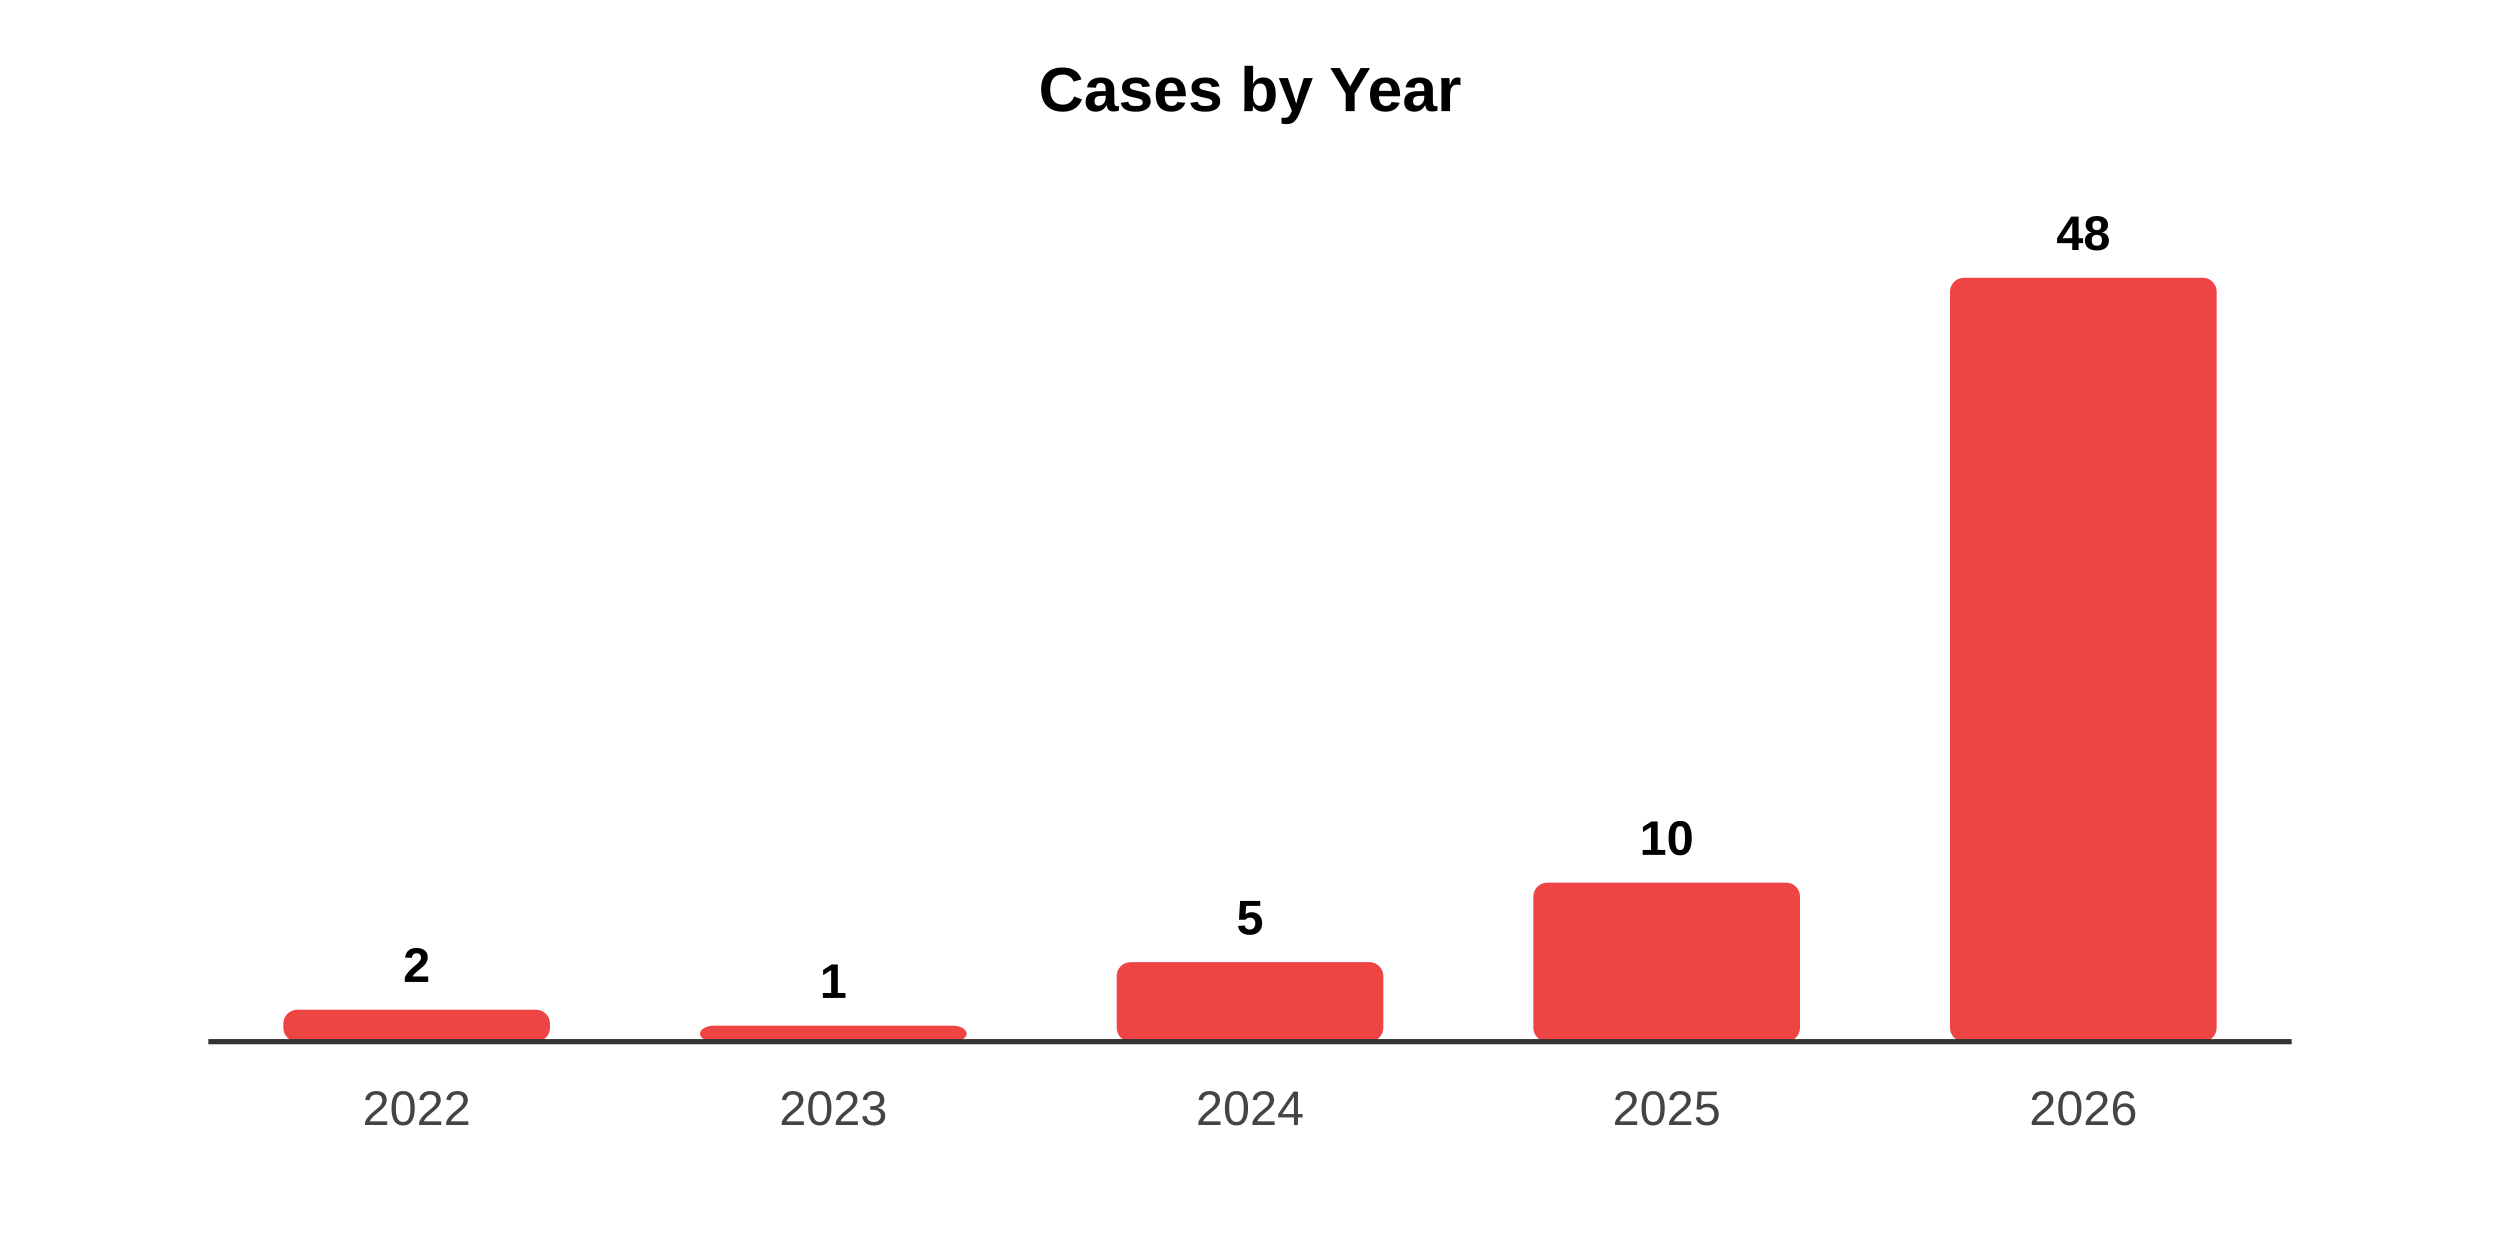
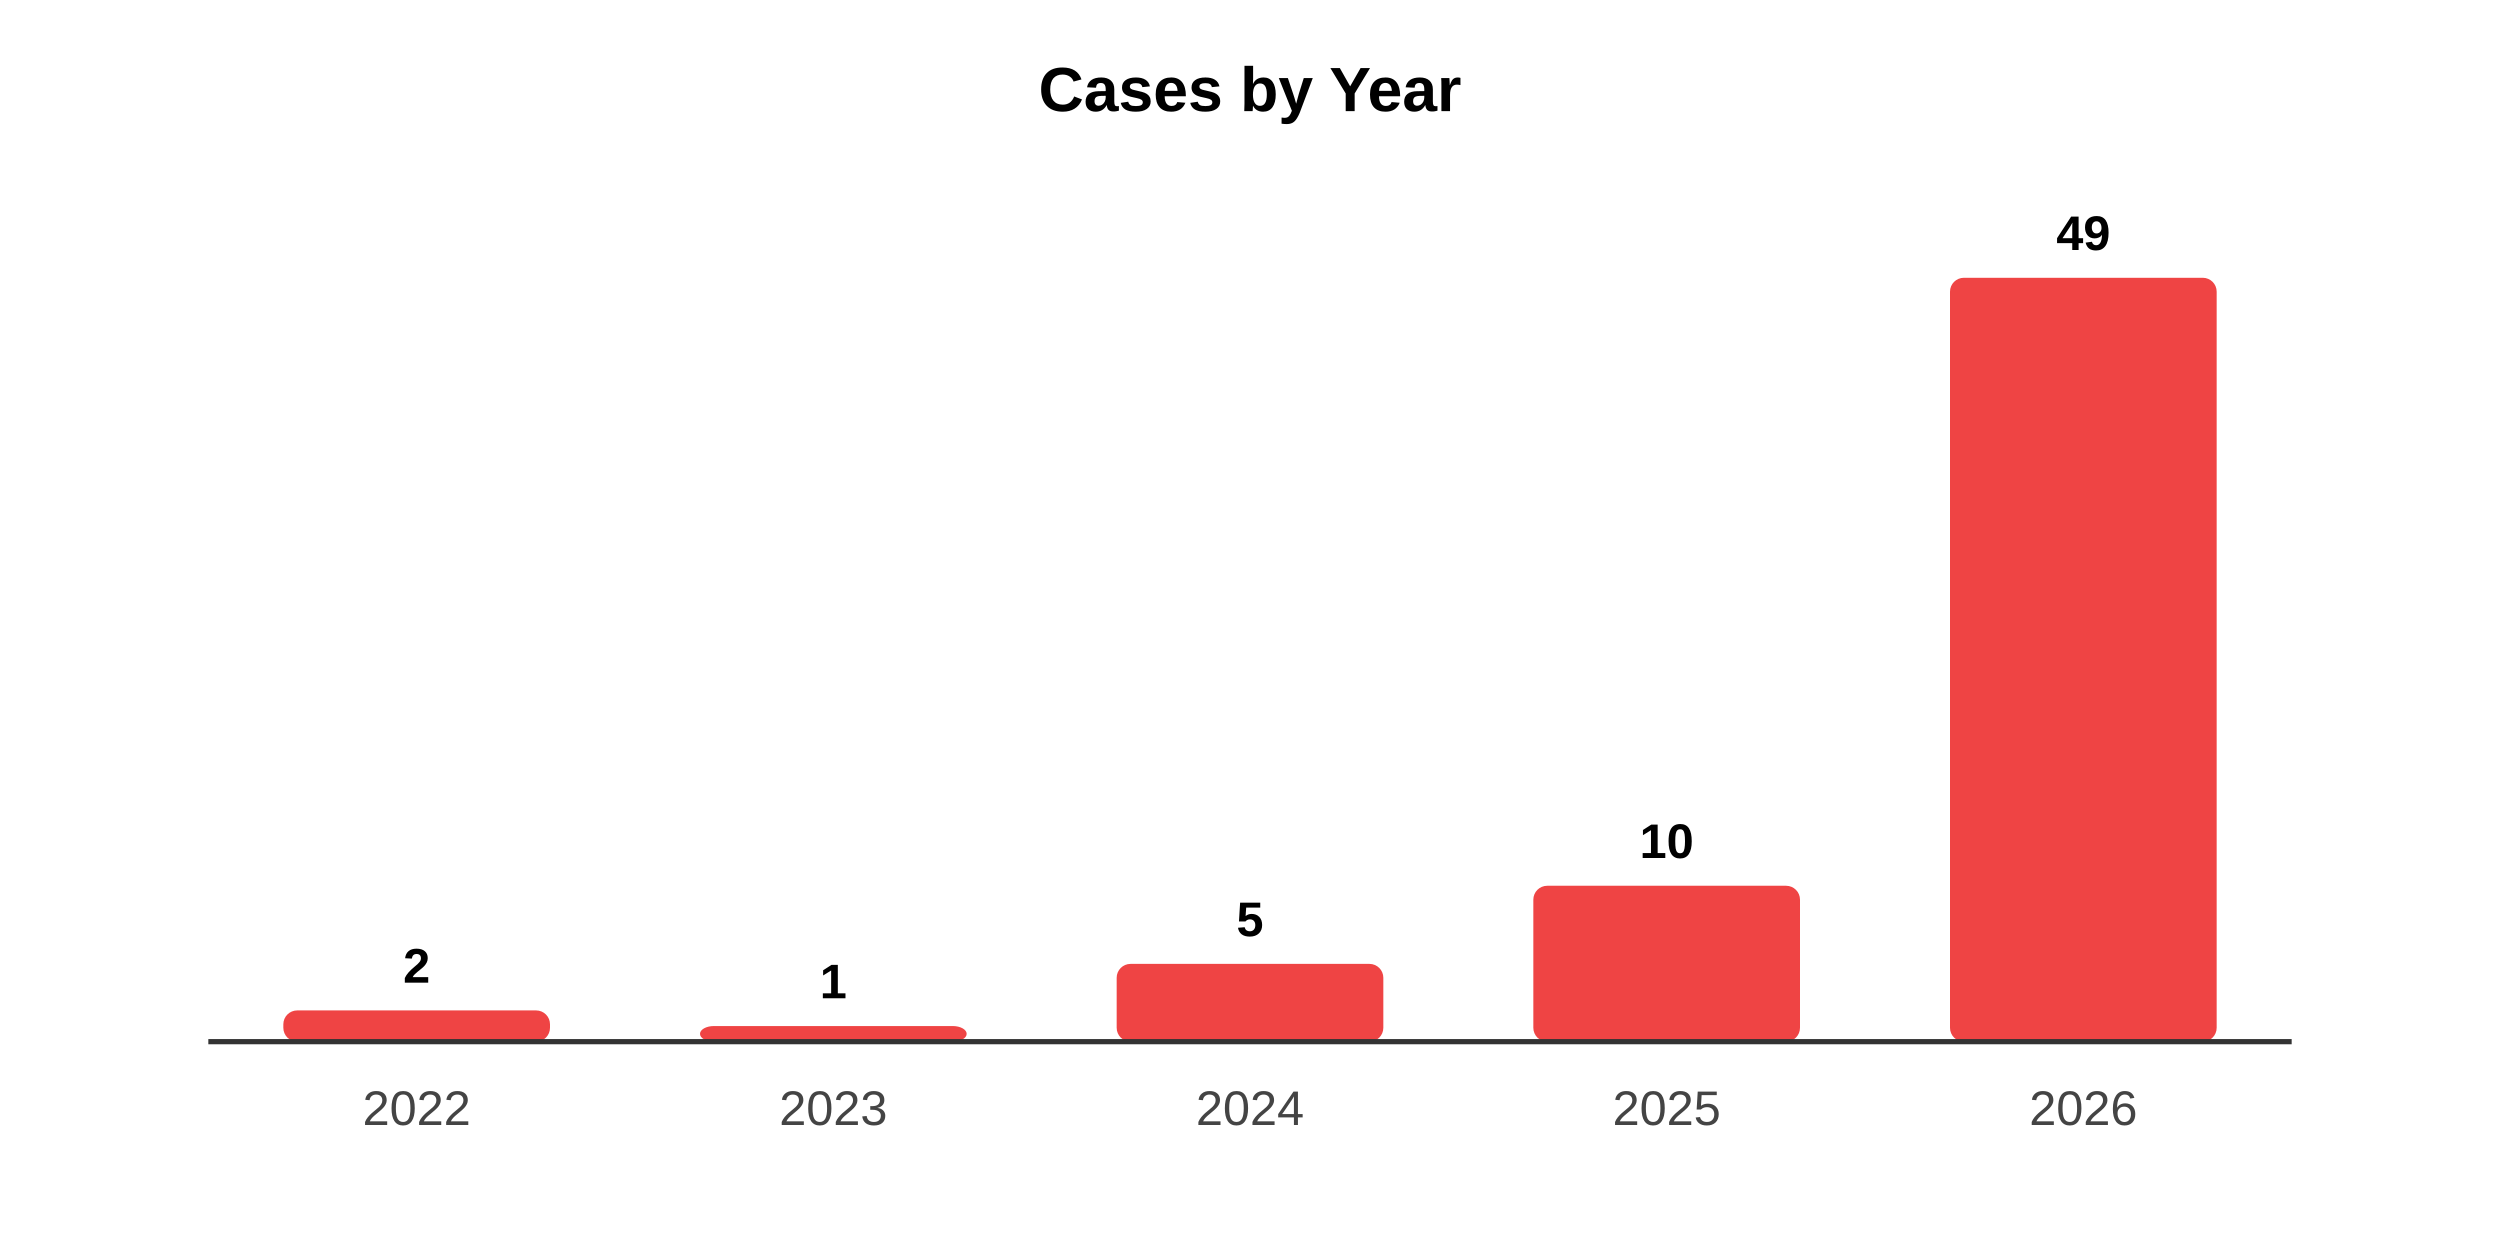
<svg xmlns="http://www.w3.org/2000/svg" width="720" height="360" viewBox="0 0 720 360" preserveAspectRatio="xMidYMid meet" font-family="Arial, Helvetica, sans-serif">
  <text x="360.0" y="32" text-anchor="middle" font-size="18" font-weight="700">Cases by Year</text>
-   <rect x="81.6" y="290.8" width="76.8" height="9.2" rx="4" fill="#ef4444" />
-   <text x="120.0" y="282.8" text-anchor="middle" font-size="14" font-weight="700">2</text>
+   <rect x="81.6" y="291.0" width="76.8" height="9.0" rx="4" fill="#ef4444" />
+   <text x="120.0" y="283.0" text-anchor="middle" font-size="14" font-weight="700">2</text>
  <text x="120.0" y="324" text-anchor="middle" font-size="14" fill="#444">2022</text>
-   <rect x="201.6" y="295.4" width="76.8" height="4.6" rx="4" fill="#ef4444" />
-   <text x="240.0" y="287.4" text-anchor="middle" font-size="14" font-weight="700">1</text>
+   <rect x="201.6" y="295.5" width="76.8" height="4.5" rx="4" fill="#ef4444" />
+   <text x="240.0" y="287.5" text-anchor="middle" font-size="14" font-weight="700">1</text>
  <text x="240.0" y="324" text-anchor="middle" font-size="14" fill="#444">2023</text>
-   <rect x="321.6" y="277.1" width="76.8" height="22.9" rx="4" fill="#ef4444" />
-   <text x="360.0" y="269.1" text-anchor="middle" font-size="14" font-weight="700">5</text>
+   <rect x="321.6" y="277.6" width="76.8" height="22.4" rx="4" fill="#ef4444" />
+   <text x="360.0" y="269.6" text-anchor="middle" font-size="14" font-weight="700">5</text>
  <text x="360.0" y="324" text-anchor="middle" font-size="14" fill="#444">2024</text>
-   <rect x="441.6" y="254.2" width="76.8" height="45.8" rx="4" fill="#ef4444" />
-   <text x="480.0" y="246.2" text-anchor="middle" font-size="14" font-weight="700">10</text>
+   <rect x="441.6" y="255.1" width="76.8" height="44.9" rx="4" fill="#ef4444" />
+   <text x="480.0" y="247.1" text-anchor="middle" font-size="14" font-weight="700">10</text>
  <text x="480.0" y="324" text-anchor="middle" font-size="14" fill="#444">2025</text>
  <rect x="561.6" y="80.0" width="76.8" height="220.0" rx="4" fill="#ef4444" />
-   <text x="600.0" y="72.0" text-anchor="middle" font-size="14" font-weight="700">48</text>
+   <text x="600.0" y="72.0" text-anchor="middle" font-size="14" font-weight="700">49</text>
  <text x="600.0" y="324" text-anchor="middle" font-size="14" fill="#444">2026</text>
  <line x1="60" y1="300" x2="660" y2="300" stroke="#333" stroke-width="1.5" />
</svg>
